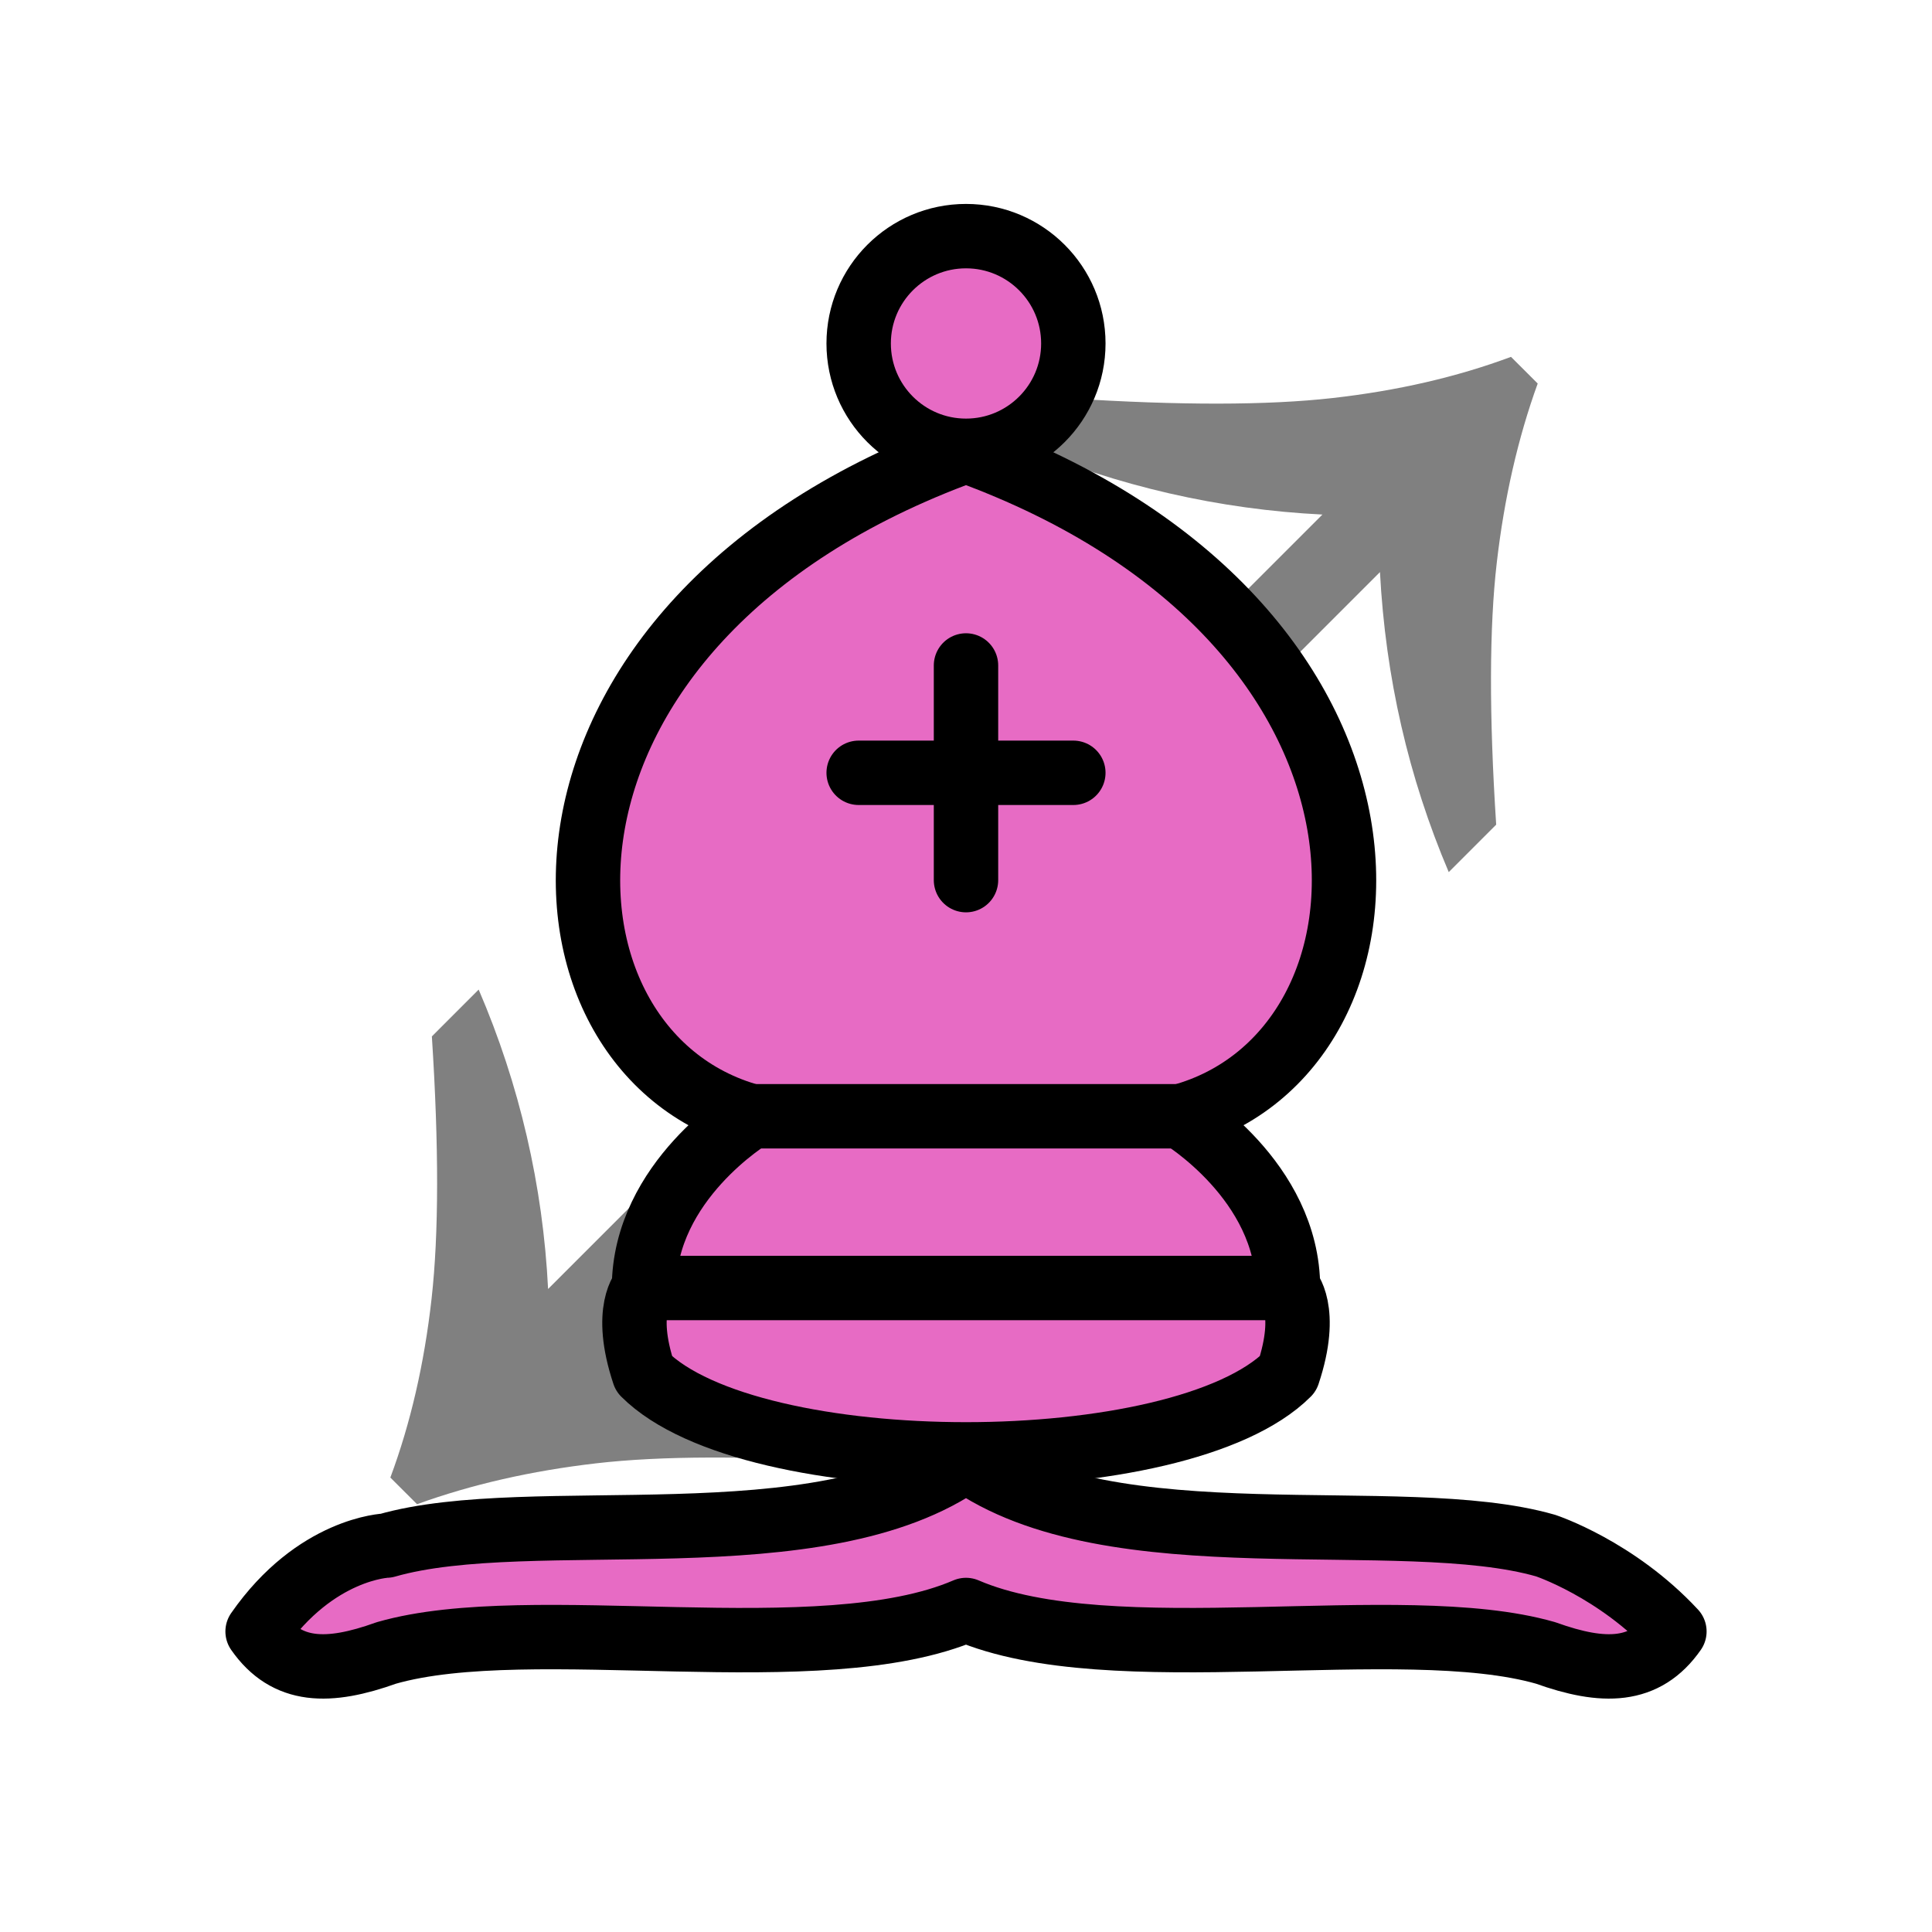
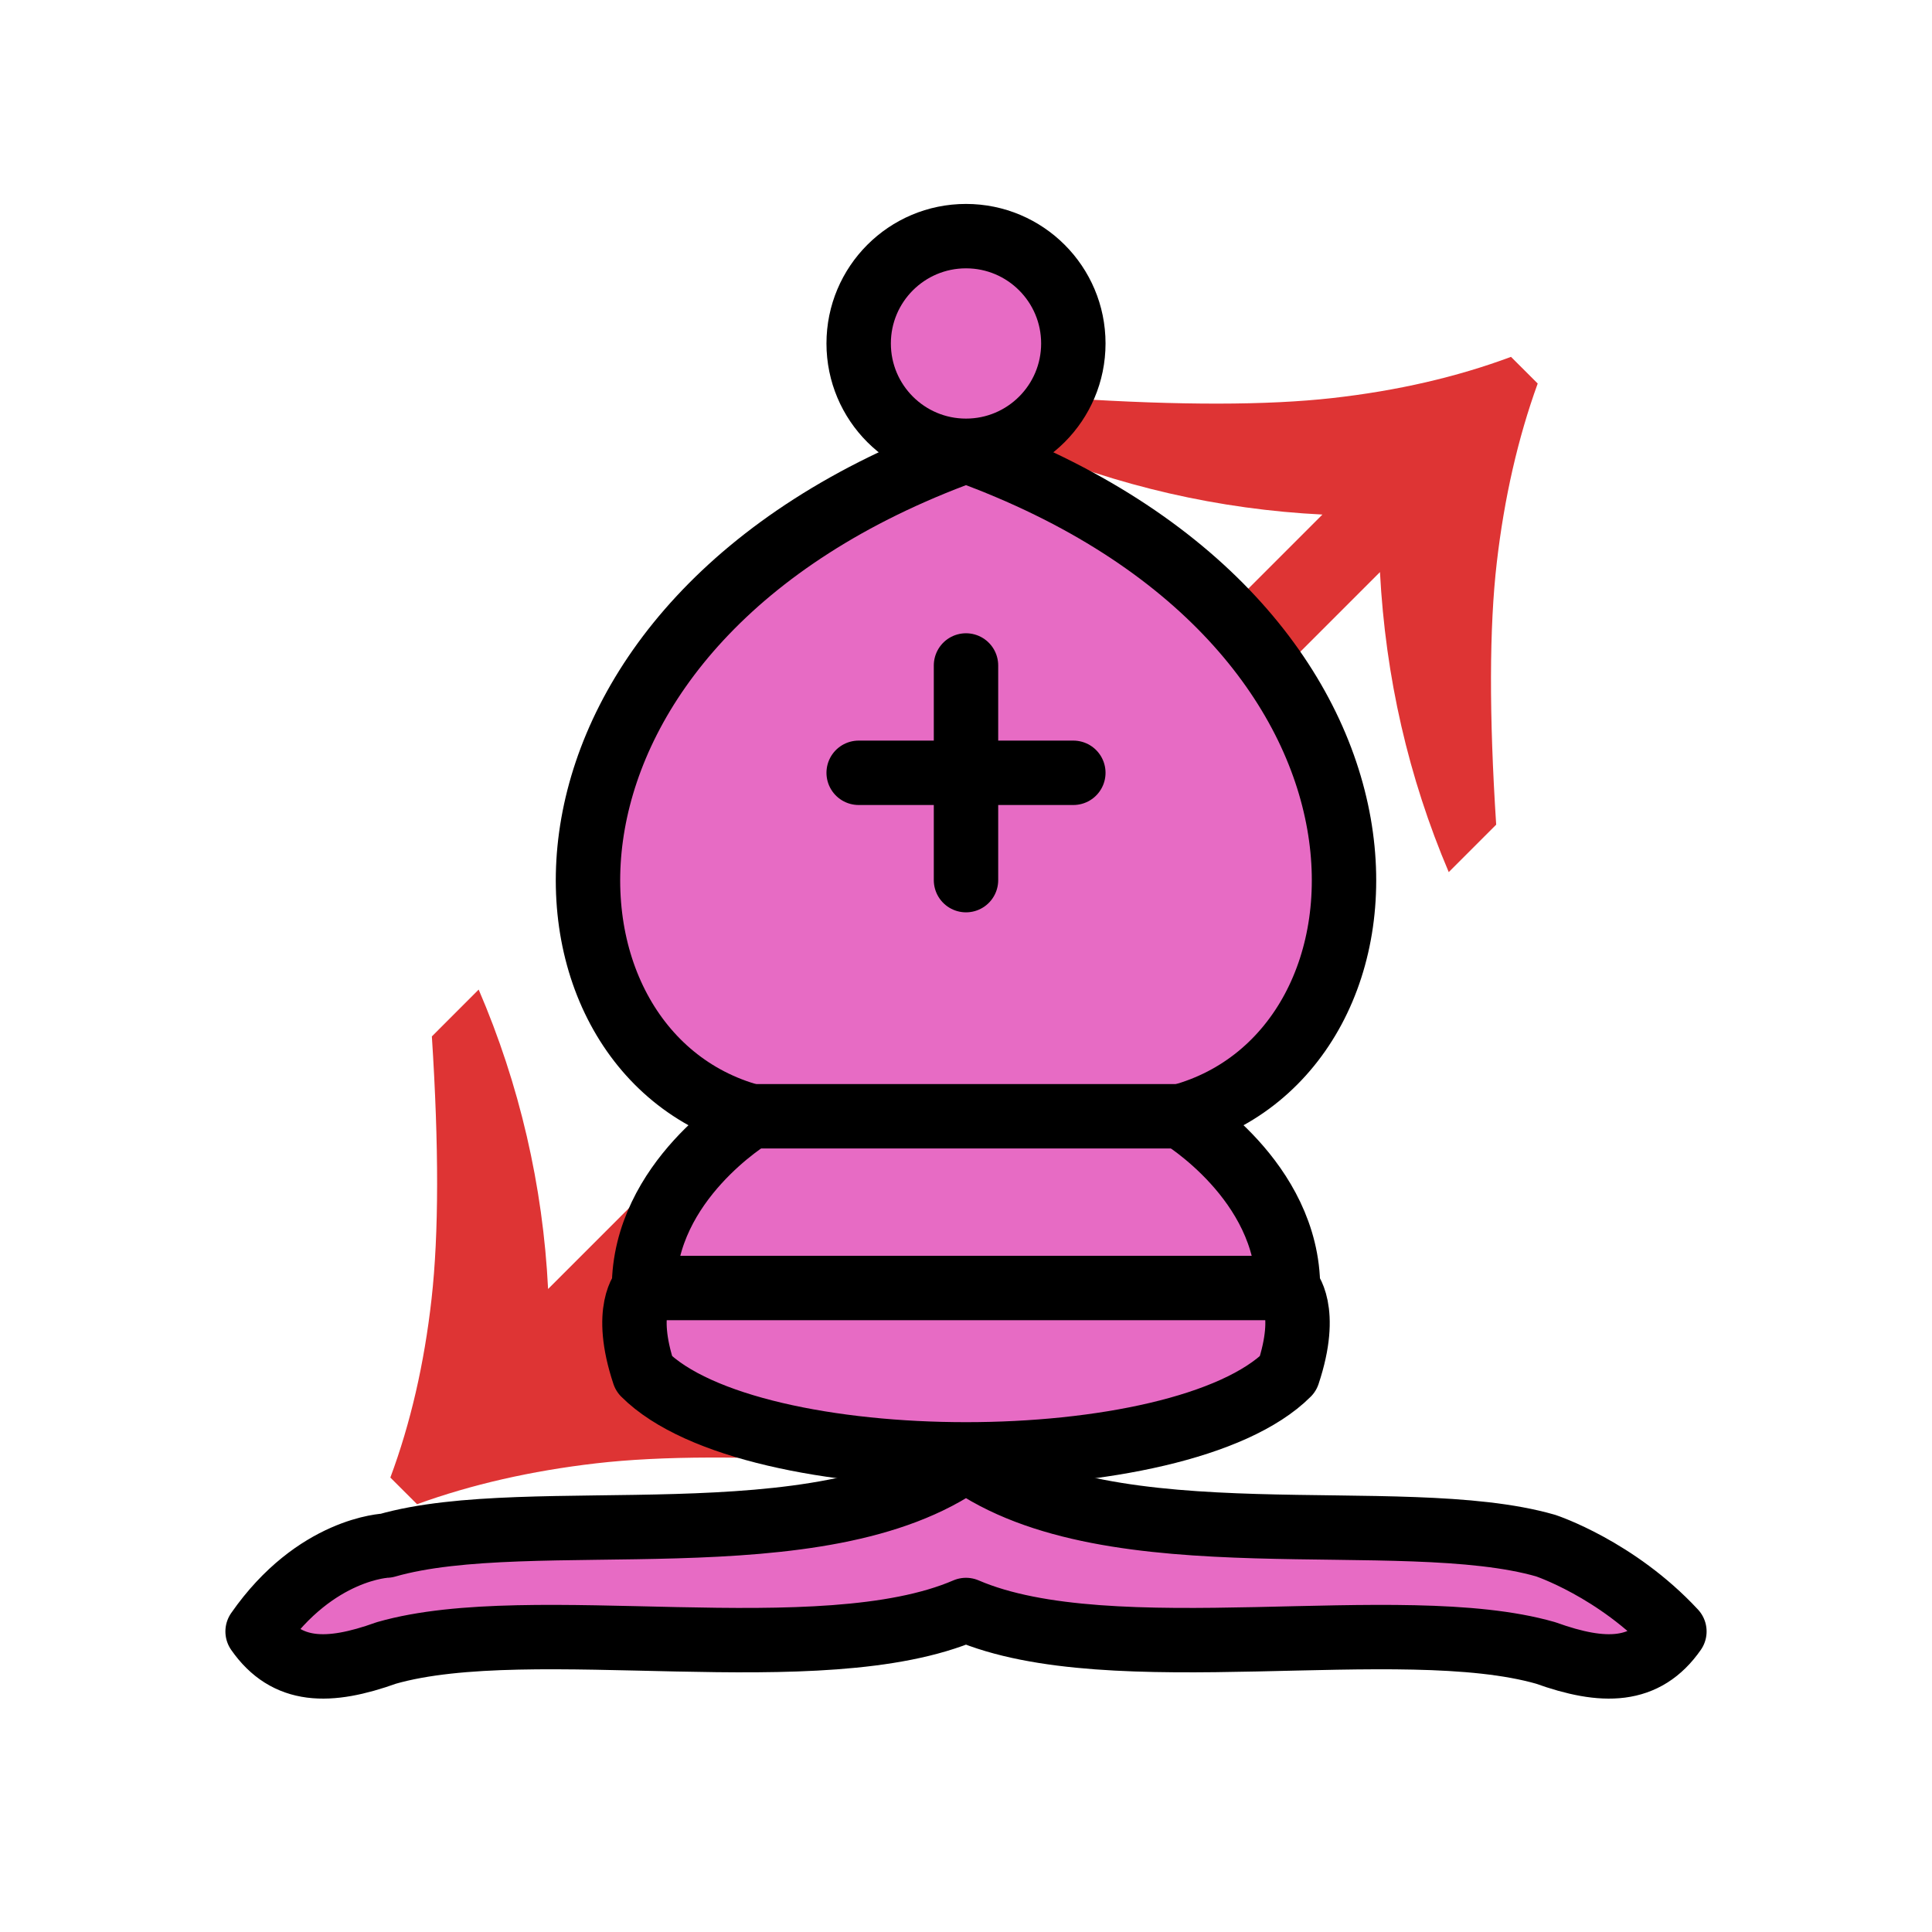
<svg xmlns="http://www.w3.org/2000/svg" width="45" height="45" id="svg3128" version="1.0">
  <defs id="defs3130">
    </defs>
  <g id="layer1" style="display: inline;">
-     <path d="m 35.194,8.312 0.622,0.621 c -0.46,1.27 -0.778,2.661 -0.953,4.171 -0.175,1.51 -0.18,3.545 -0.014,6.104 l -1.105,1.105 c -0.939,-2.21 -1.473,-4.539 -1.602,-6.988 l -18.037,18.038 a 20.156,20.156 0 0 1 6.975,1.616 l -1.091,1.09 c -2.56,-0.165 -4.595,-0.16 -6.105,0.015 -1.51,0.175 -2.9,0.492 -4.17,0.952 l -0.622,-0.621 c 0.47,-1.261 0.79,-2.65 0.96,-4.164 0.17,-1.515 0.172,-3.552 0.007,-6.111 l 1.09,-1.091 a 20.157,20.157 0 0 1 1.617,6.974 l 18.036,-18.038 a 20.478,20.478 0 0 1 -6.988,-1.602 l 1.105,-1.104 c 2.56,0.165 4.597,0.163 6.111,-0.007 1.515,-0.17 2.903,-0.49 4.164,-0.96 z" id="path5521" style="fill:#808080;fill-opacity:1" />
+     <path d="m 35.194,8.312 0.622,0.621 c -0.46,1.27 -0.778,2.661 -0.953,4.171 -0.175,1.51 -0.18,3.545 -0.014,6.104 l -1.105,1.105 c -0.939,-2.21 -1.473,-4.539 -1.602,-6.988 l -18.037,18.038 a 20.156,20.156 0 0 1 6.975,1.616 l -1.091,1.09 c -2.56,-0.165 -4.595,-0.16 -6.105,0.015 -1.51,0.175 -2.9,0.492 -4.17,0.952 l -0.622,-0.621 c 0.47,-1.261 0.79,-2.65 0.96,-4.164 0.17,-1.515 0.172,-3.552 0.007,-6.111 l 1.09,-1.091 a 20.157,20.157 0 0 1 1.617,6.974 l 18.036,-18.038 a 20.478,20.478 0 0 1 -6.988,-1.602 l 1.105,-1.104 c 2.56,0.165 4.597,0.163 6.111,-0.007 1.515,-0.17 2.903,-0.49 4.164,-0.96 z" id="path5521" style="fill:#de3434;fill-opacity:1" />
    <path style="fill:#e76bc4;fill-opacity:1;fill-rule:evenodd;stroke:black;stroke-width:1.5;stroke-linecap:butt;stroke-linejoin:round;stroke-miterlimit:4;stroke-dasharray:none;stroke-opacity:1" d="M 9,36 C 12.385,35.028 19.115,36.431 22.5,34 C 25.885,36.431 32.615,35.028 36,36 C 36,36 37.646,36.542 39,38 C 38.323,38.972 37.354,38.986 36,38.5 C 32.615,37.528 25.885,38.958 22.5,37.5 C 19.115,38.958 12.385,37.528 9,38.5 C 7.646,38.986 6.677,38.972 6,38 C 7.354,36.055 9,36 9,36 z " id="path4582" />
    <path style="fill:#e76bc4;fill-opacity:1;fill-rule:evenodd;stroke:black;stroke-width:1.5;stroke-linecap:butt;stroke-linejoin:round;stroke-miterlimit:4;stroke-dasharray:none;stroke-opacity:1" d="M 15,32 C 17.5,34.5 27.5,34.5 30,32 C 30.5,30.5 30,30 30,30 C 30,27.5 27.5,26 27.5,26 C 33,24.5 33.5,14.5 22.5,10.5 C 11.5,14.5 12,24.5 17.5,26 C 17.5,26 15,27.5 15,30 C 15,30 14.5,30.5 15,32 z " id="path4584" />
    <path style="opacity:1;fill:#e76bc4;fill-opacity:1;stroke:black;stroke-width:1.5;stroke-linecap:butt;stroke-linejoin:round;stroke-miterlimit:4;stroke-dasharray:none;stroke-opacity:1" id="path4586" d="M 25 10 A 2.5 2.5 0 1 1  20,10 A 2.5 2.5 0 1 1  25 10 z" transform="translate(0, -2)" />
    <path style="fill: none; fill-opacity: 0.75; fill-rule: evenodd; stroke: black; stroke-width: 1.5; stroke-linecap: butt; stroke-linejoin: miter; stroke-miterlimit: 4; stroke-dasharray: none; stroke-opacity: 1;" d="M 17.5,26 L 27.5,26" id="path4588" />
    <path style="fill: none; fill-opacity: 0.75; fill-rule: evenodd; stroke: black; stroke-width: 1.5; stroke-linecap: butt; stroke-linejoin: miter; stroke-miterlimit: 4; stroke-dasharray: none; stroke-opacity: 1;" d="M 15,30 L 30,30" id="path4590" />
    <path style="fill: none; fill-opacity: 0.75; fill-rule: evenodd; stroke: black; stroke-width: 1.5; stroke-linecap: round; stroke-linejoin: miter; stroke-miterlimit: 4; stroke-dasharray: none; stroke-opacity: 1;" d="M 22.5,15.5 L 22.5,20.5" id="path4592" />
    <path style="fill: none; fill-opacity: 0.75; fill-rule: evenodd; stroke: black; stroke-width: 1.5; stroke-linecap: round; stroke-linejoin: miter; stroke-miterlimit: 4; stroke-dasharray: none; stroke-opacity: 1;" d="M 20,18 L 25,18" id="path4594" />
  </g>
  <g id="layer2" style="display: inline;" />
</svg>
